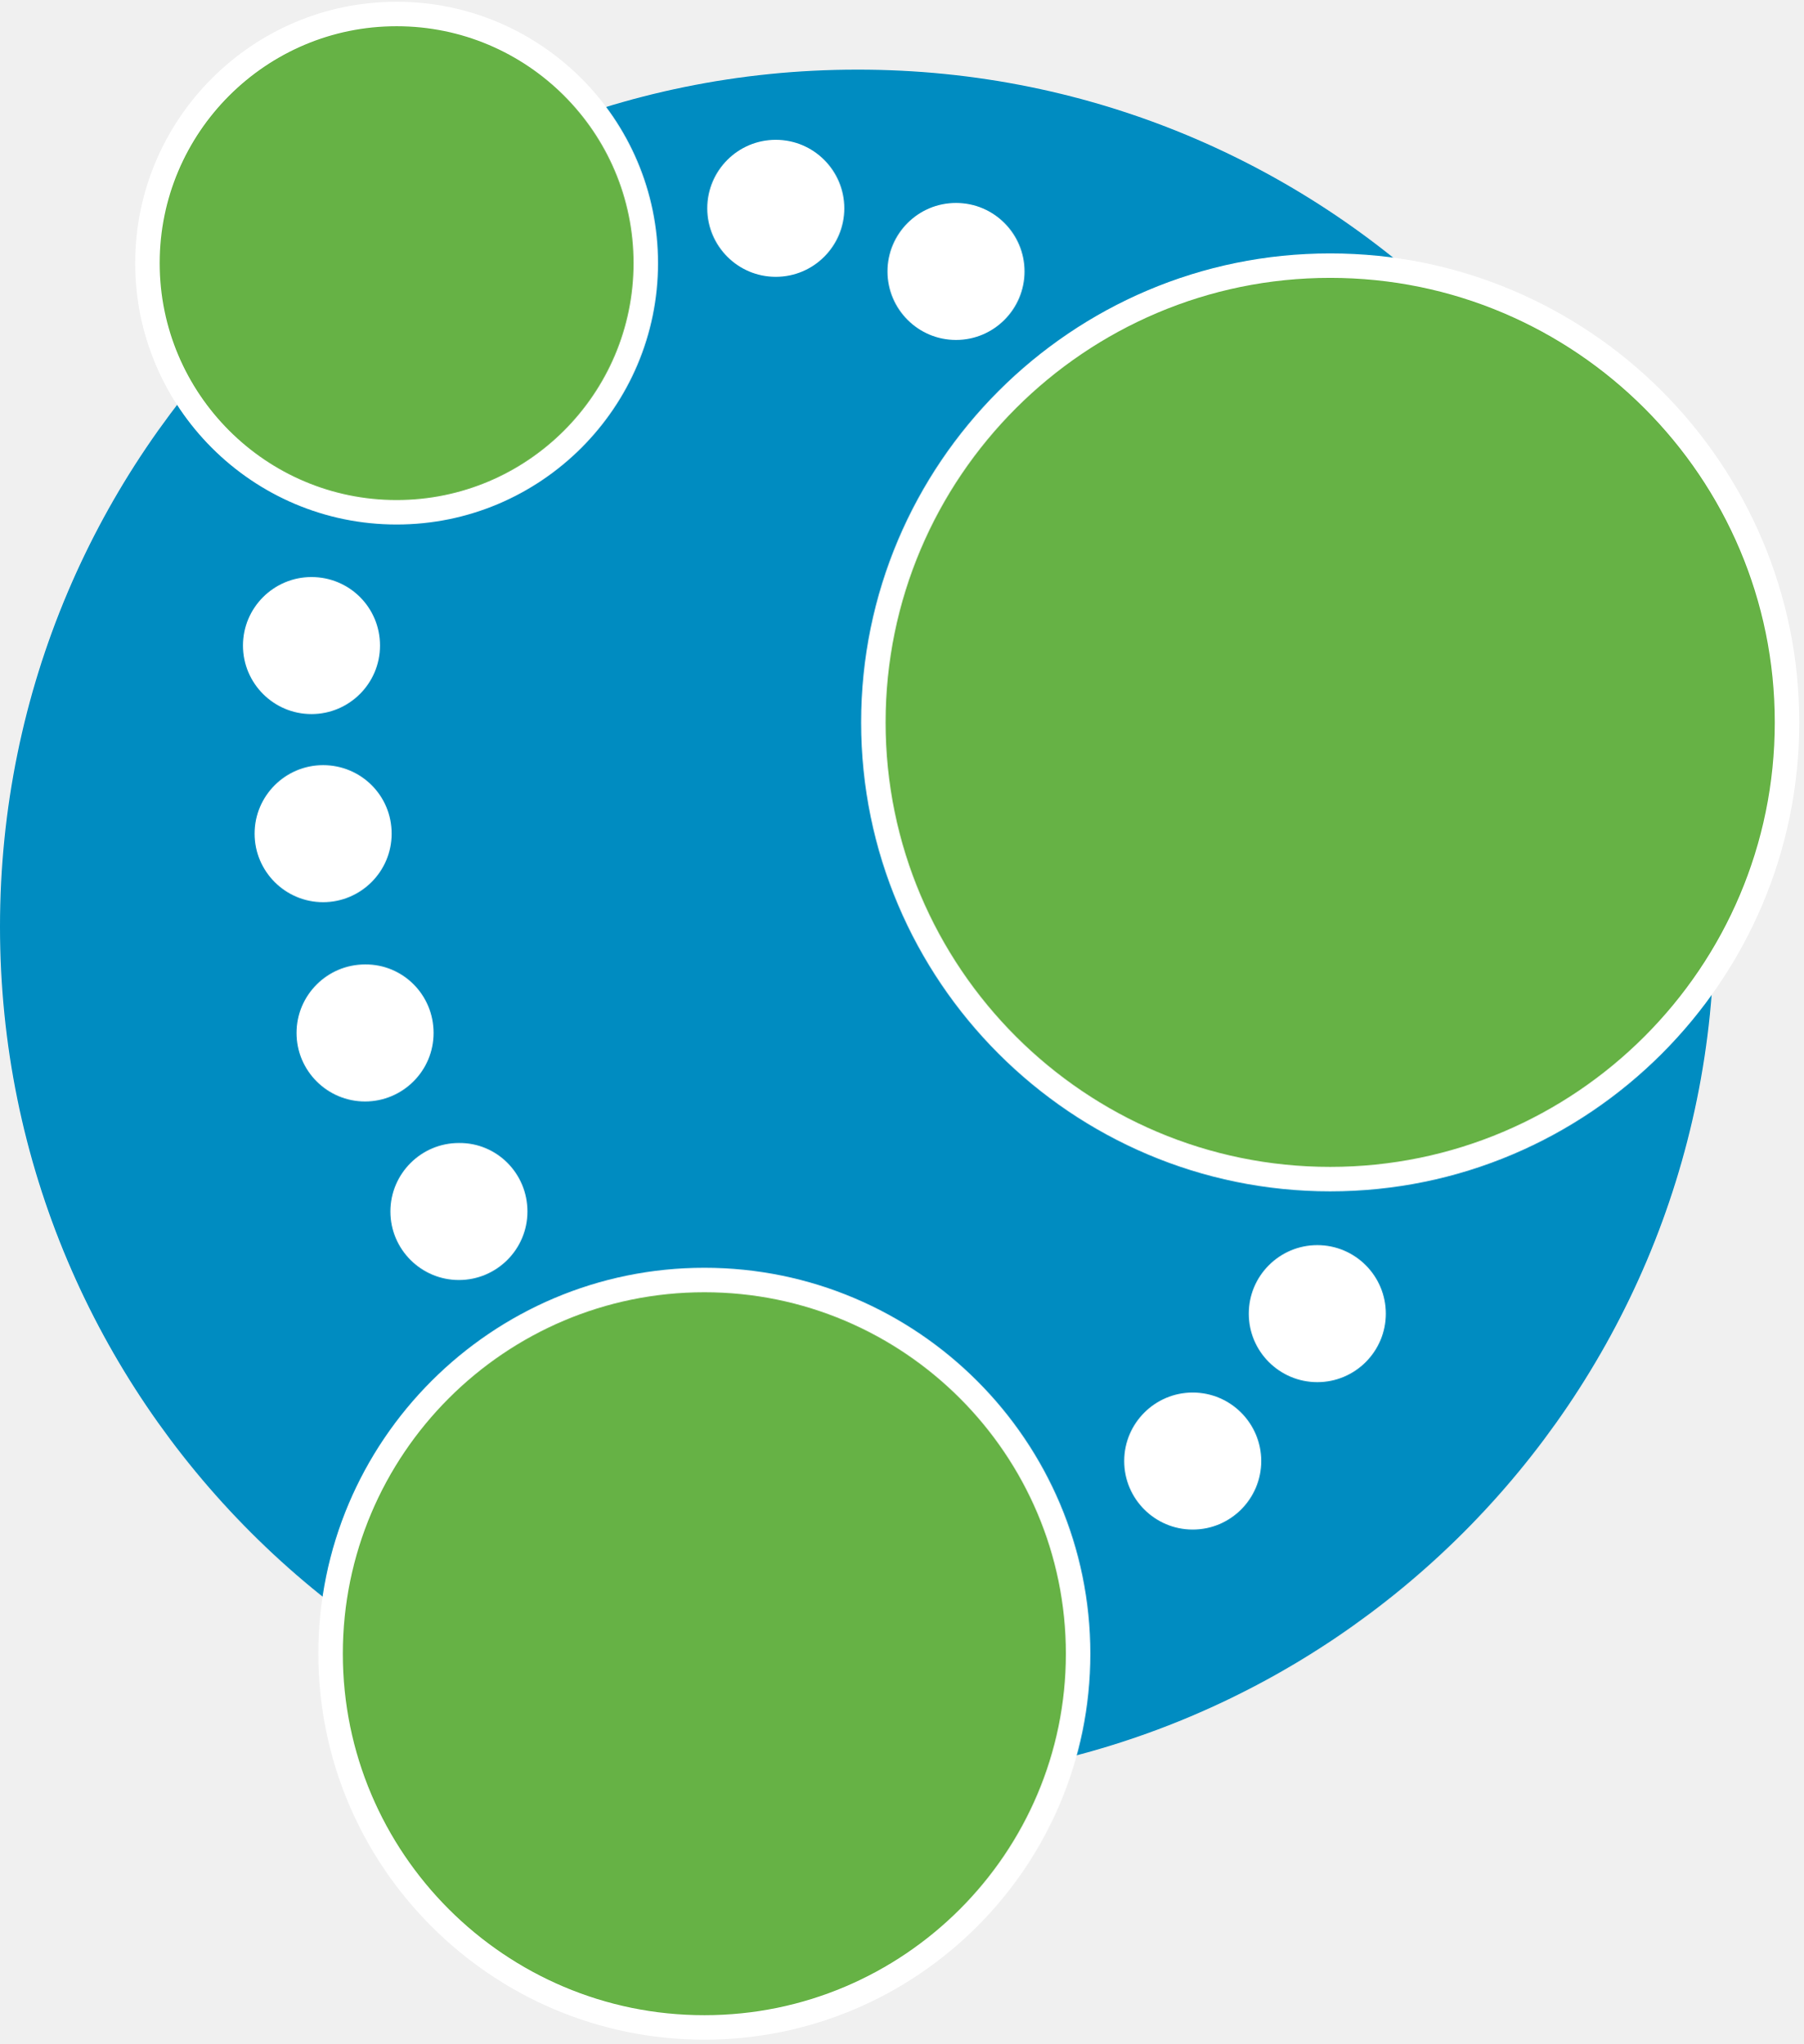
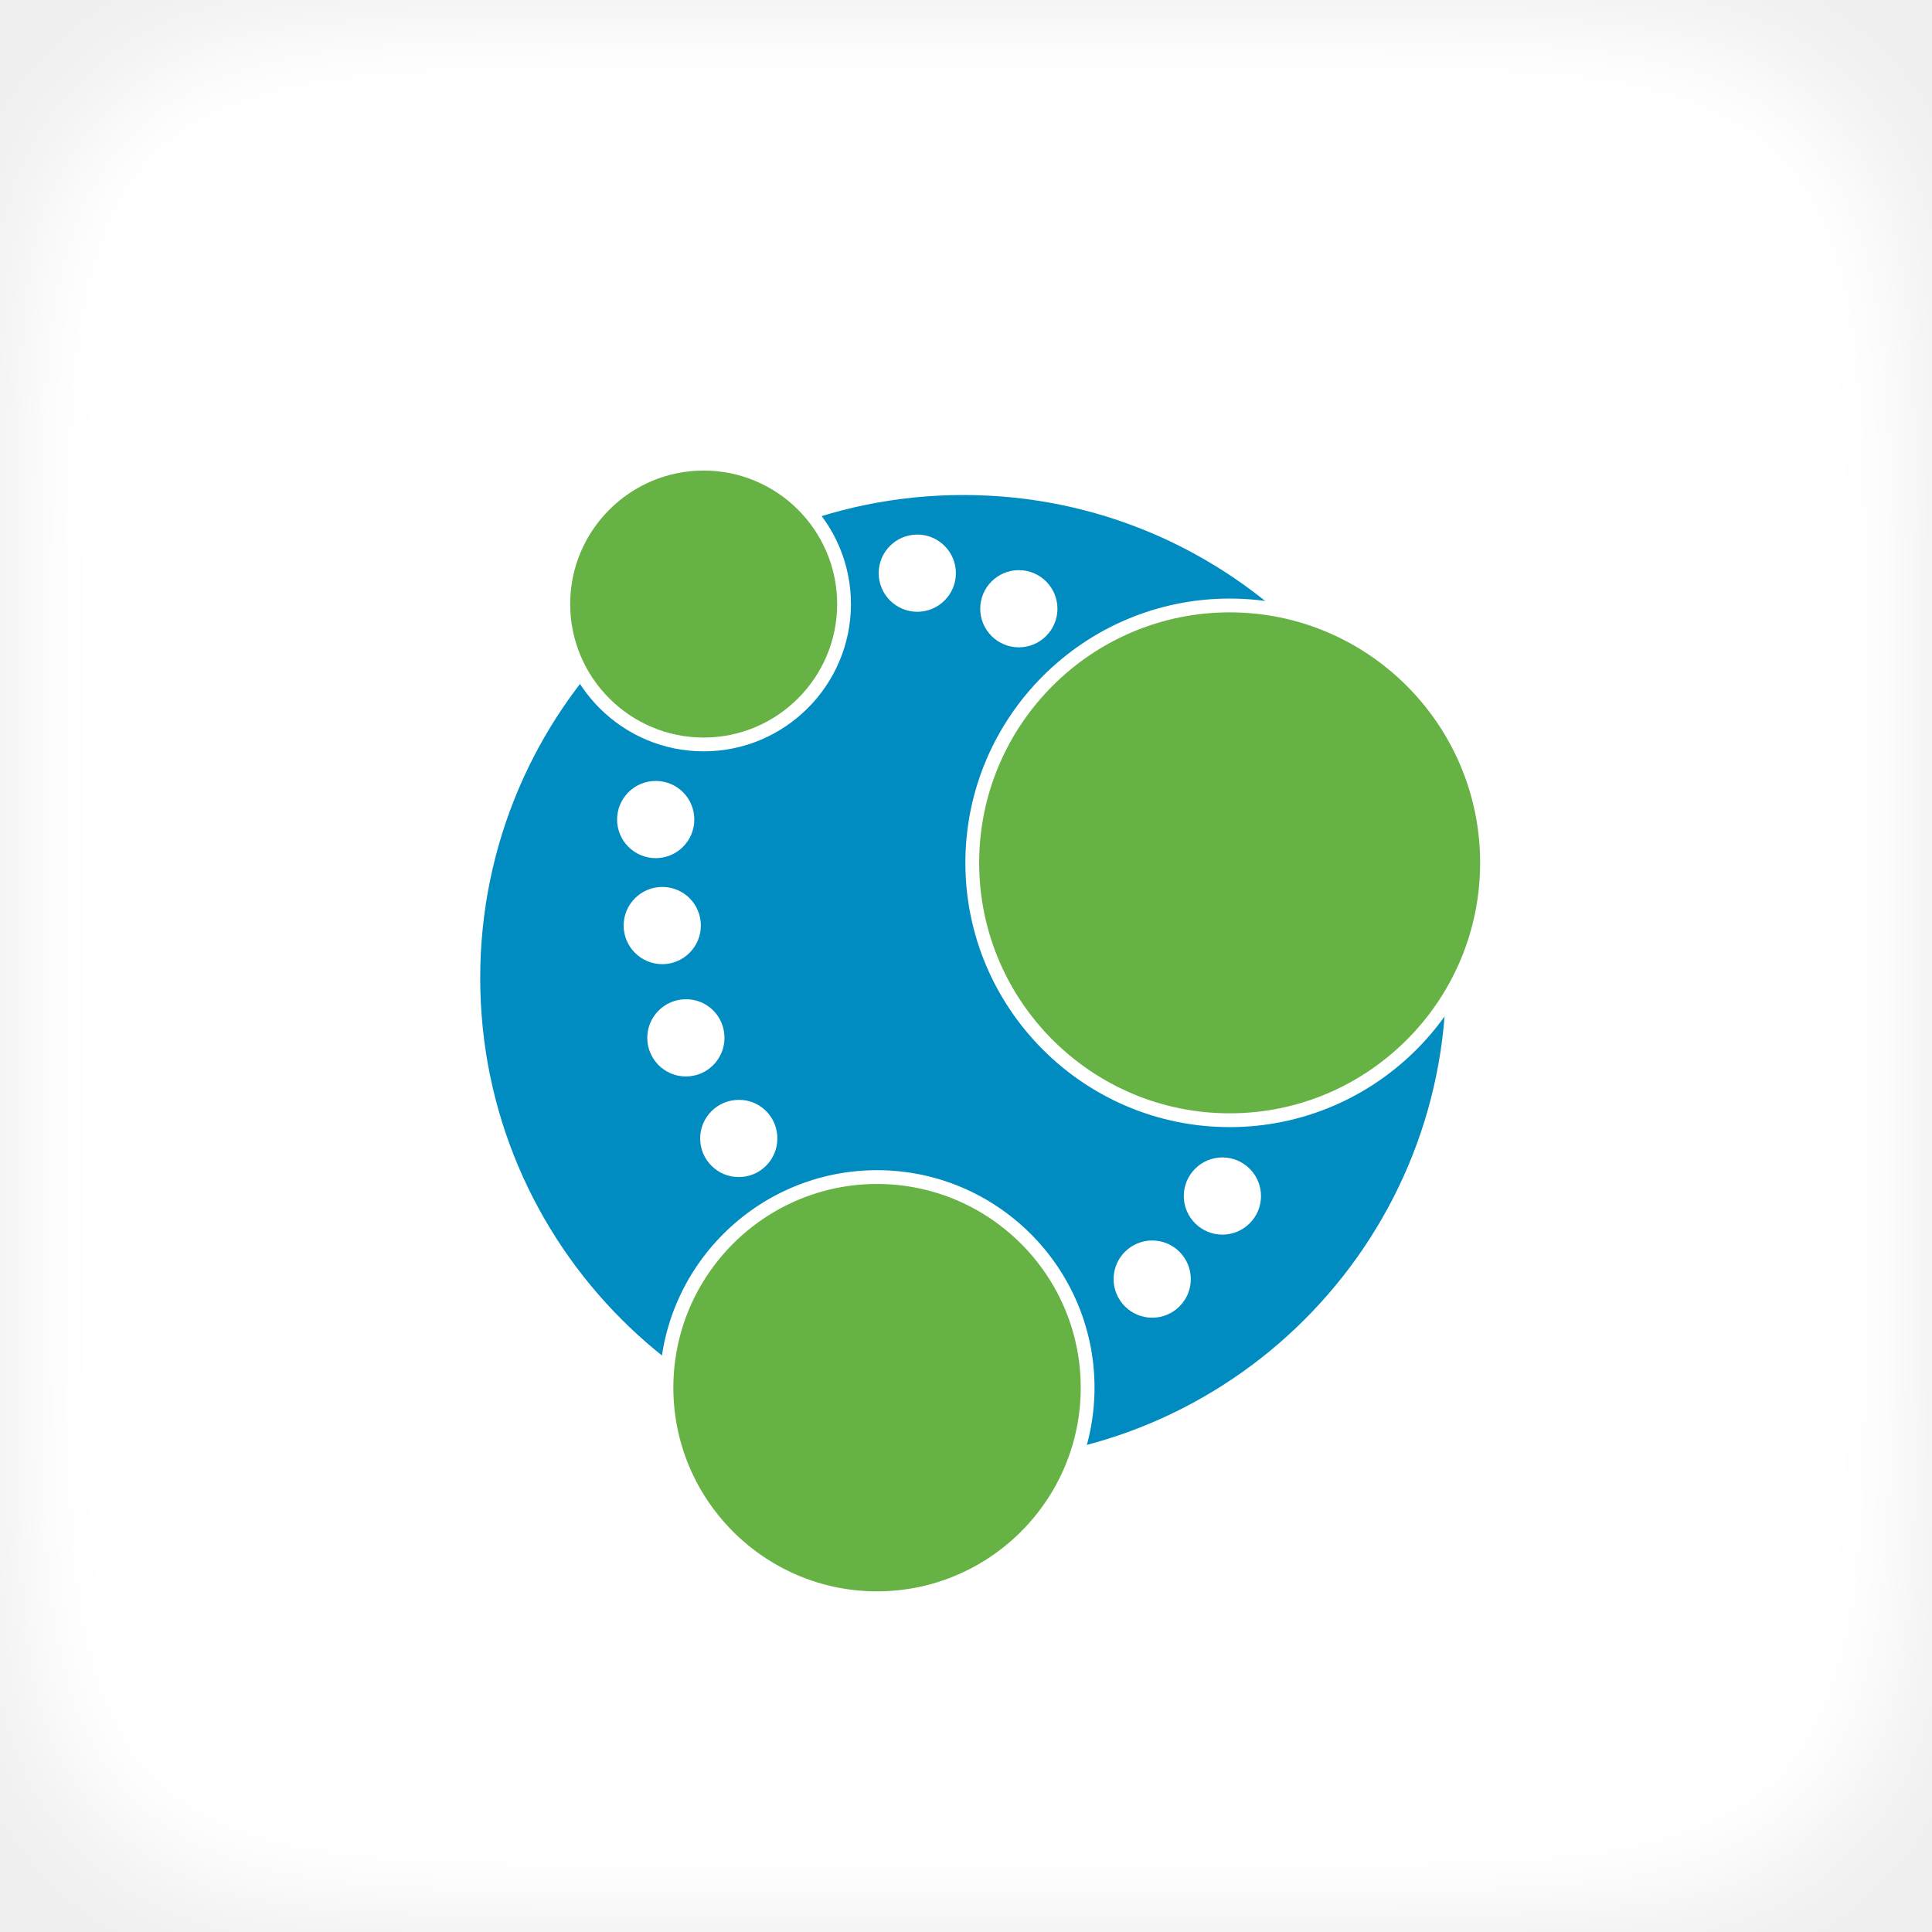
- <svg xmlns="http://www.w3.org/2000/svg" width="256px" height="290px" viewBox="0 0 256 290" version="1.1" preserveAspectRatio="xMinYMin meet">
-   <g>
-     <path d="M243.289,131.526 C243.289,198.714 188.832,253.171 121.645,253.171 C54.458,253.171 0,198.714 0,131.526 C0,64.339 54.458,9.882 121.645,9.882 C188.832,9.823 243.289,64.339 243.289,131.526" fill="#008CC1" />
-     <path d="M53.927,91.626 C53.927,96.99 49.566,101.351 44.203,101.351 C38.839,101.351 34.478,96.99 34.478,91.626 C34.478,86.263 38.839,81.902 44.203,81.902 C49.624,81.902 53.927,86.263 53.927,91.626" fill="#FFFFFF" />
-     <path d="M55.577,118.325 C55.577,123.688 51.216,128.05 45.853,128.05 C40.49,128.05 36.128,123.688 36.128,118.325 C36.128,112.961 40.49,108.601 45.853,108.601 C51.216,108.601 55.577,112.903 55.577,118.325" fill="#FFFFFF" />
-     <path d="M61.529,146.615 C61.529,151.978 57.168,156.339 51.805,156.339 C46.442,156.339 42.08,151.978 42.08,146.615 C42.08,141.25 46.442,136.89 51.805,136.89 C57.168,136.831 61.529,141.192 61.529,146.615" fill="#FFFFFF" />
-     <path d="M74.849,171.957 C74.849,177.32 70.487,181.682 65.124,181.682 C59.761,181.682 55.4,177.32 55.4,171.957 C55.4,166.593 59.761,162.233 65.124,162.233 C70.487,162.173 74.849,166.535 74.849,171.957" fill="#FFFFFF" />
-     <path d="M178.99,207.378 C178.99,212.741 174.629,217.102 169.265,217.102 C163.902,217.102 159.541,212.741 159.541,207.378 C159.541,202.015 163.902,197.653 169.265,197.653 C174.629,197.653 178.99,202.015 178.99,207.378" fill="#FFFFFF" />
-     <path d="M196.671,186.455 C196.671,191.818 192.31,196.179 186.945,196.179 C181.582,196.179 177.221,191.818 177.221,186.455 C177.221,181.092 181.582,176.73 186.945,176.73 C192.31,176.73 196.671,181.092 196.671,186.455" fill="#FFFFFF" />
-     <path d="M145.396,38.525 C145.396,43.888 141.034,48.249 135.671,48.249 C130.308,48.249 125.947,43.888 125.947,38.525 C125.947,33.162 130.308,28.801 135.671,28.801 C141.034,28.801 145.396,33.162 145.396,38.525" fill="#FFFFFF" />
-     <path d="M119.818,29.567 C119.818,34.93 115.456,39.291 110.093,39.291 C104.73,39.291 100.369,34.93 100.369,29.567 C100.369,24.204 104.73,19.842 110.093,19.842 C115.456,19.842 119.818,24.204 119.818,29.567" fill="#FFFFFF" />
-     <path d="M188.773,37.699 C224.577,37.699 253.603,66.726 253.603,102.53 C253.603,138.334 224.577,167.36 188.773,167.36 C152.968,167.36 123.943,138.334 123.943,102.53 C123.943,66.726 152.968,37.699 188.773,37.699" fill="#66B245" />
-     <path d="M188.773,169.096 C152.068,169.096 122.206,139.234 122.206,102.53 C122.206,65.825 152.068,35.964 188.773,35.964 C225.477,35.964 255.339,65.825 255.339,102.53 C255.339,139.234 225.477,169.096 188.773,169.096 L188.773,169.096 Z M188.773,39.437 C153.983,39.437 125.679,67.741 125.679,102.53 C125.679,137.32 153.983,165.623 188.773,165.623 C223.563,165.623 251.866,137.32 251.866,102.53 C251.866,67.741 223.563,39.437 188.773,39.437 L188.773,39.437 Z" fill="#FFFFFF" />
-     <path d="M99.956,181.682 C129.25,181.682 152.999,205.429 152.999,234.724 C152.999,264.018 129.25,287.767 99.956,287.767 C70.661,287.767 46.913,264.018 46.913,234.724 C46.913,205.429 70.661,181.682 99.956,181.682" fill="#66B245" />
-     <path d="M99.956,289.503 C69.75,289.503 45.177,264.929 45.177,234.724 C45.177,204.518 69.75,179.945 99.956,179.945 C130.162,179.945 154.735,204.518 154.735,234.724 C154.735,264.929 130.162,289.503 99.956,289.503 L99.956,289.503 Z M99.956,183.418 C71.666,183.418 48.65,206.433 48.65,234.724 C48.65,263.014 71.666,286.03 99.956,286.03 C128.246,286.03 151.262,263.014 151.262,234.724 C151.262,206.433 128.246,183.418 99.956,183.418 L99.956,183.418 Z" fill="#FFFFFF" />
-     <path d="M56.284,1.984 C75.814,1.984 91.646,17.817 91.646,37.346 C91.646,56.876 75.814,72.708 56.284,72.708 C36.755,72.708 20.923,56.876 20.923,37.346 C20.923,17.817 36.755,1.984 56.284,1.984" fill="#66B245" />
-     <path d="M56.284,74.444 C35.828,74.444 19.186,57.802 19.186,37.346 C19.186,16.89 35.828,0.248 56.284,0.248 C76.74,0.248 93.382,16.89 93.382,37.346 C93.382,57.802 76.74,74.444 56.284,74.444 L56.284,74.444 Z M56.284,3.721 C37.743,3.721 22.659,18.805 22.659,37.346 C22.659,55.887 37.743,70.972 56.284,70.972 C74.825,70.972 89.91,55.887 89.91,37.346 C89.91,18.805 74.825,3.721 56.284,3.721 L56.284,3.721 Z" fill="#FFFFFF" />
+ <svg xmlns="http://www.w3.org/2000/svg" width="96" height="96" id="svg6517" version="1.1">
+   <defs id="defs6519">
+     <linearGradient id="Background">
+       <stop id="stop4178" offset="0" style="stop-color:#b8b8b8;stop-opacity:1" />
+       <stop id="stop4180" offset="1" style="stop-color:#c9c9c9;stop-opacity:1" />
+     </linearGradient>
+     <filter style="color-interpolation-filters:sRGB;" id="filter1121">
+       <feFlood flood-opacity="0.6" flood-color="rgb(0,0,0)" result="flood" id="feFlood1123" />
+       <feComposite in="flood" in2="SourceGraphic" operator="out" result="composite1" id="feComposite1125" />
+       <feGaussianBlur in="composite1" stdDeviation="1" result="blur" id="feGaussianBlur1127" />
+       <feOffset dx="0" dy="2" result="offset" id="feOffset1129" />
+       <feComposite in="offset" in2="SourceGraphic" operator="atop" result="composite2" id="feComposite1131" />
+     </filter>
+     <filter style="color-interpolation-filters:sRGB;" id="filter950">
+       <feFlood flood-opacity="0.25" flood-color="rgb(0,0,0)" result="flood" id="feFlood952" />
+       <feComposite in="flood" in2="SourceGraphic" operator="in" result="composite1" id="feComposite954" />
+       <feGaussianBlur in="composite1" stdDeviation="1" result="blur" id="feGaussianBlur956" />
+       <feOffset dx="0" dy="1" result="offset" id="feOffset958" />
+       <feComposite in="SourceGraphic" in2="offset" operator="over" result="composite2" id="feComposite960" />
+     </filter>
+     <clipPath clipPathUnits="userSpaceOnUse" id="clipPath873">
+       <g transform="matrix(0,-0.6666667,0.6660448,0,-258.2599,677)" id="g875" style="fill:#ff00ff;fill-opacity:1;stroke:none;display:inline">
+         <path style="fill:#ff00ff;fill-opacity:1;stroke:none;display:inline" d="m 46.703,898.228 50.595,0 C 138.162,898.228 144,904.065 144,944.926 l 0,50.738 c 0,40.861 -5.838,46.698 -46.703,46.698 l -50.595,0 C 5.838,1042.362 0,1036.525 0,995.664 L 0,944.926 C 0,904.065 5.838,898.228 46.703,898.228 Z" id="path877" />
+       </g>
+     </clipPath>
+     <filter id="filter891">
+       <feGaussianBlur stdDeviation="0.72" id="feGaussianBlur893" />
+     </filter>
+     <filter style="color-interpolation-filters:sRGB" id="filter4306" x="-0.06" width="1.12" y="-0.06" height="1.12">
+       <feGaussianBlur stdDeviation="2.4" id="feGaussianBlur4308" />
+     </filter>
+   </defs>
+   <g id="layer1" transform="translate(268,-635.2908)" style="display:inline">
+     <path style="display:inline;fill:#ffffff;fill-opacity:1;stroke:none;stroke-opacity:1;filter:url(#filter4306)" d="m -268,700.156 0,-33.73 c 0,-27.243 3.888,-31.135 31.103,-31.135 l 33.794,0 c 27.215,0 31.103,3.892 31.103,31.135 l 0,33.73 c 0,27.243 -3.888,31.135 -31.103,31.135 l -33.794,0 c -27.215,0 -31.103,-3.892 -31.103,-31.135 z" id="path6455" />
+   </g>
+   <g id="layer3" style="display:inline">
+     <g id="g4192" transform="matrix(0.1972703,0,0,0.1972703,23.86154,22.648)">
+       <path id="path4194" d="m 243.289,131.526 c 0,67.187 -54.458,121.645 -121.645,121.645 C 54.458,253.171 0,198.714 0,131.526 0,64.339 54.458,9.882 121.645,9.882 188.832,9.823 243.289,64.339 243.289,131.526" style="fill:#008cc1" />
+       <path id="path4196" d="m 53.927,91.626 c 0,5.364 -4.361,9.725 -9.724,9.725 -5.364,0 -9.725,-4.361 -9.725,-9.725 0,-5.363 4.361,-9.724 9.725,-9.724 5.422,0 9.724,4.361 9.724,9.724" style="fill:#ffffff" />
+       <path id="path4198" d="m 55.577,118.325 c 0,5.363 -4.361,9.725 -9.724,9.725 -5.363,0 -9.725,-4.362 -9.725,-9.725 0,-5.363 4.362,-9.724 9.725,-9.724 5.363,0 9.724,4.302 9.724,9.724" style="fill:#ffffff" />
+       <path id="path4200" d="m 61.529,146.615 c 0,5.363 -4.361,9.724 -9.724,9.724 -5.363,0 -9.725,-4.361 -9.725,-9.724 0,-5.364 4.362,-9.725 9.725,-9.725 5.363,-0.059 9.724,4.302 9.724,9.725" style="fill:#ffffff" />
+       <path id="path4202" d="m 74.849,171.957 c 0,5.363 -4.362,9.725 -9.725,9.725 -5.363,0 -9.724,-4.362 -9.724,-9.725 0,-5.363 4.361,-9.724 9.724,-9.724 5.363,-0.059 9.725,4.302 9.725,9.724" style="fill:#ffffff" />
+       <path id="path4204" d="m 178.99,207.378 c 0,5.363 -4.361,9.724 -9.725,9.724 -5.363,0 -9.724,-4.361 -9.724,-9.724 0,-5.363 4.361,-9.725 9.724,-9.725 5.364,0 9.725,4.362 9.725,9.725" style="fill:#ffffff" />
+       <path id="path4206" d="m 196.671,186.455 c 0,5.363 -4.361,9.724 -9.725,9.724 -5.363,0 -9.724,-4.361 -9.724,-9.724 0,-5.363 4.361,-9.725 9.724,-9.725 5.364,0 9.725,4.362 9.725,9.725" style="fill:#ffffff" />
+       <path id="path4208" d="m 145.396,38.525 c 0,5.363 -4.362,9.724 -9.725,9.724 -5.363,0 -9.724,-4.361 -9.724,-9.724 0,-5.363 4.361,-9.724 9.724,-9.724 5.363,0 9.725,4.361 9.725,9.724" style="fill:#ffffff" />
+       <path id="path4210" d="m 119.818,29.567 c 0,5.363 -4.362,9.724 -9.725,9.724 -5.363,0 -9.724,-4.361 -9.724,-9.724 0,-5.363 4.361,-9.725 9.724,-9.725 5.363,0 9.725,4.362 9.725,9.725" style="fill:#ffffff" />
+       <path id="path4212" d="m 188.773,37.699 c 35.804,0 64.83,29.026 64.83,64.831 0,35.804 -29.025,64.83 -64.83,64.83 -35.805,0 -64.831,-29.025 -64.831,-64.83 0,-35.804 29.025,-64.831 64.831,-64.831" style="fill:#66b245" />
+       <path id="path4214" d="m 188.773,169.096 c -36.705,0 -66.567,-29.862 -66.567,-66.566 0,-36.705 29.862,-66.566 66.567,-66.566 36.704,0 66.566,29.861 66.566,66.566 0,36.704 -29.862,66.566 -66.566,66.566 l 0,0 z m 0,-129.659 c -34.79,0 -63.094,28.304 -63.094,63.093 0,34.79 28.304,63.093 63.094,63.093 34.79,0 63.093,-28.303 63.093,-63.093 0,-34.789 -28.303,-63.093 -63.093,-63.093 l 0,0 z" style="fill:#ffffff" />
+       <path id="path4216" d="m 99.956,181.682 c 29.294,0 53.043,23.747 53.043,53.043 0,29.294 -23.748,53.043 -53.043,53.043 -29.295,0 -53.043,-23.748 -53.043,-53.043 0,-29.295 23.747,-53.043 53.043,-53.043" style="fill:#66b245" />
+       <path id="path4218" d="m 99.956,289.503 c -30.206,0 -54.779,-24.574 -54.779,-54.779 0,-30.206 24.573,-54.779 54.779,-54.779 30.206,0 54.779,24.573 54.779,54.779 0,30.205 -24.573,54.779 -54.779,54.779 l 0,0 z m 0,-106.085 c -28.29,0 -51.306,23.015 -51.306,51.306 0,28.29 23.016,51.306 51.306,51.306 28.29,0 51.306,-23.016 51.306,-51.306 0,-28.291 -23.016,-51.306 -51.306,-51.306 l 0,0 z" style="fill:#ffffff" />
+       <path id="path4220" d="m 56.284,1.984 c 19.529,0 35.362,15.832 35.362,35.362 0,19.529 -15.832,35.362 -35.362,35.362 -19.529,0 -35.362,-15.832 -35.362,-35.362 0,-19.529 15.832,-35.362 35.362,-35.362" style="fill:#66b245" />
+       <path id="path4222" d="m 56.284,74.444 c -20.456,0 -37.098,-16.642 -37.098,-37.098 0,-20.456 16.642,-37.098 37.098,-37.098 20.456,0 37.098,16.642 37.098,37.098 0,20.456 -16.642,37.098 -37.098,37.098 l 0,0 z m 0,-70.723 c -18.541,0 -33.625,15.084 -33.625,33.625 0,18.541 15.084,33.625 33.625,33.625 18.541,0 33.625,-15.084 33.625,-33.625 0,-18.541 -15.084,-33.625 -33.625,-33.625 l 0,0 z" style="fill:#ffffff" />
+     </g>
+   </g>
+   <g id="layer2" style="display:none">
+     <g style="display:inline" transform="translate(-340,-581)" id="g4394" clip-path="none">
+       <g id="g855">
+         <g id="g870" clip-path="url(#clipPath873)" style="opacity:0.6;filter:url(#filter891)">
+           <path transform="matrix(1.499999,0,0,1.499999,-29.99979,-237.5428)" d="m 264,552.362 a 12,12 0 0 1 -12,12 12,12 0 0 1 -12,-12 12,12 0 0 1 12,-12 12,12 0 0 1 12,12 z" id="path844" style="color:#000000;fill:#000000;fill-opacity:1;fill-rule:nonzero;stroke:none;stroke-width:4;marker:none;visibility:visible;display:inline;overflow:visible;enable-background:accumulate" />
+         </g>
+         <g id="g862">
+           <path style="color:#000000;fill:#f5f5f5;fill-opacity:1;fill-rule:nonzero;stroke:none;stroke-width:4;marker:none;visibility:visible;display:inline;overflow:visible;enable-background:accumulate" id="path4398" d="m 264,552.362 a 12,12 0 0 1 -12,12 12,12 0 0 1 -12,-12 12,12 0 0 1 12,-12 12,12 0 0 1 12,12 z" transform="matrix(1.499999,0,0,1.499999,-29.99979,-238.5428)" />
+           <path transform="matrix(1.25,0,0,1.25,33,-100.4527)" d="m 264,552.362 a 12,12 0 0 1 -12,12 12,12 0 0 1 -12,-12 12,12 0 0 1 12,-12 12,12 0 0 1 12,12 z" id="path4400" style="color:#000000;fill:#dd4814;fill-opacity:1;fill-rule:nonzero;stroke:none;stroke-width:4;marker:none;visibility:visible;display:inline;overflow:visible;enable-background:accumulate" />
+           <path style="color:#000000;fill:#f5f5f5;fill-opacity:1;fill-rule:nonzero;stroke:none;stroke-width:3;marker:none;visibility:visible;display:inline;overflow:visible;enable-background:accumulate" id="path4459" d="m 669.817,595.777 c -0.391,0.226 -3.626,-1.903 -4.076,-1.951 -0.449,-0.047 -4.057,1.363 -4.392,1.061 -0.336,-0.302 0.69,-4.037 0.596,-4.479 -0.094,-0.442 -2.55,-3.437 -2.366,-3.85 0.184,-0.413 4.053,-0.592 4.444,-0.818 0.391,-0.226 2.481,-3.487 2.93,-3.44 0.449,0.047 1.815,3.671 2.151,3.974 0.336,0.302 4.083,1.282 4.177,1.724 0.094,0.442 -2.931,2.861 -3.115,3.274 -0.184,0.413 0.043,4.279 -0.349,4.505 z" transform="matrix(1.511423,-0.1636638,0.1636638,1.511423,-755.3735,-191.9365)" />
+         </g>
+       </g>
+     </g>
  </g>
</svg>
